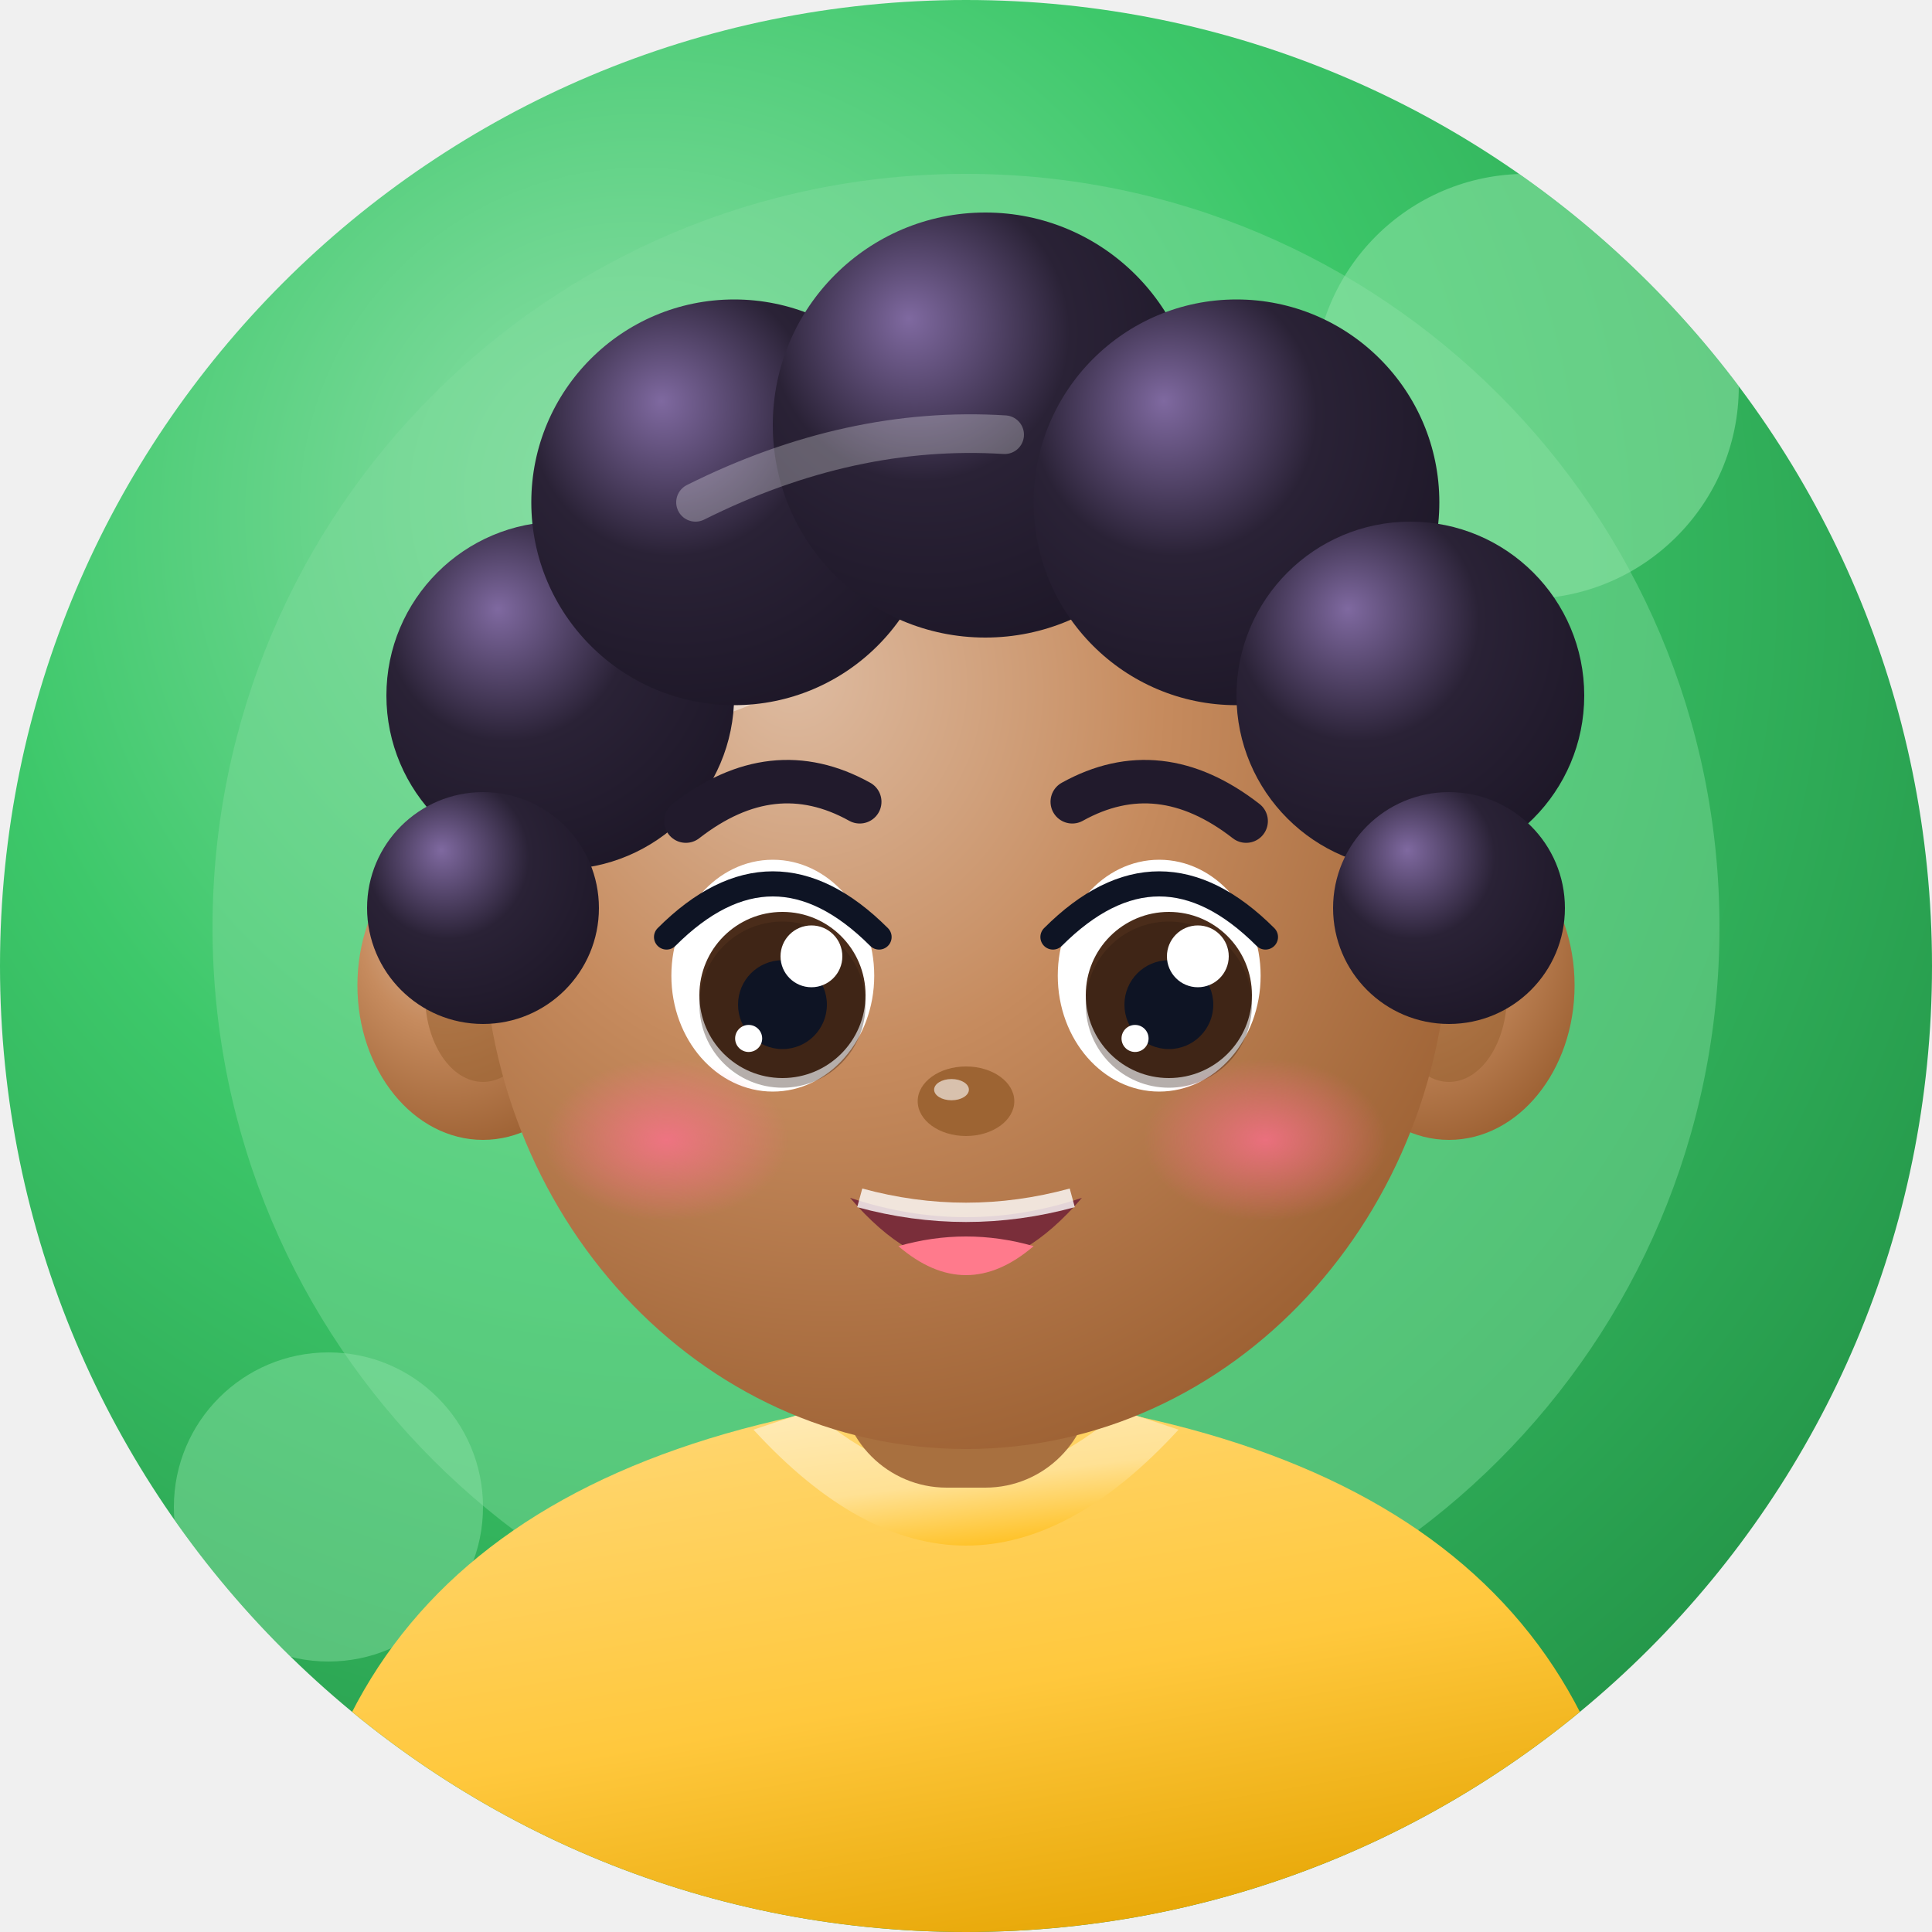
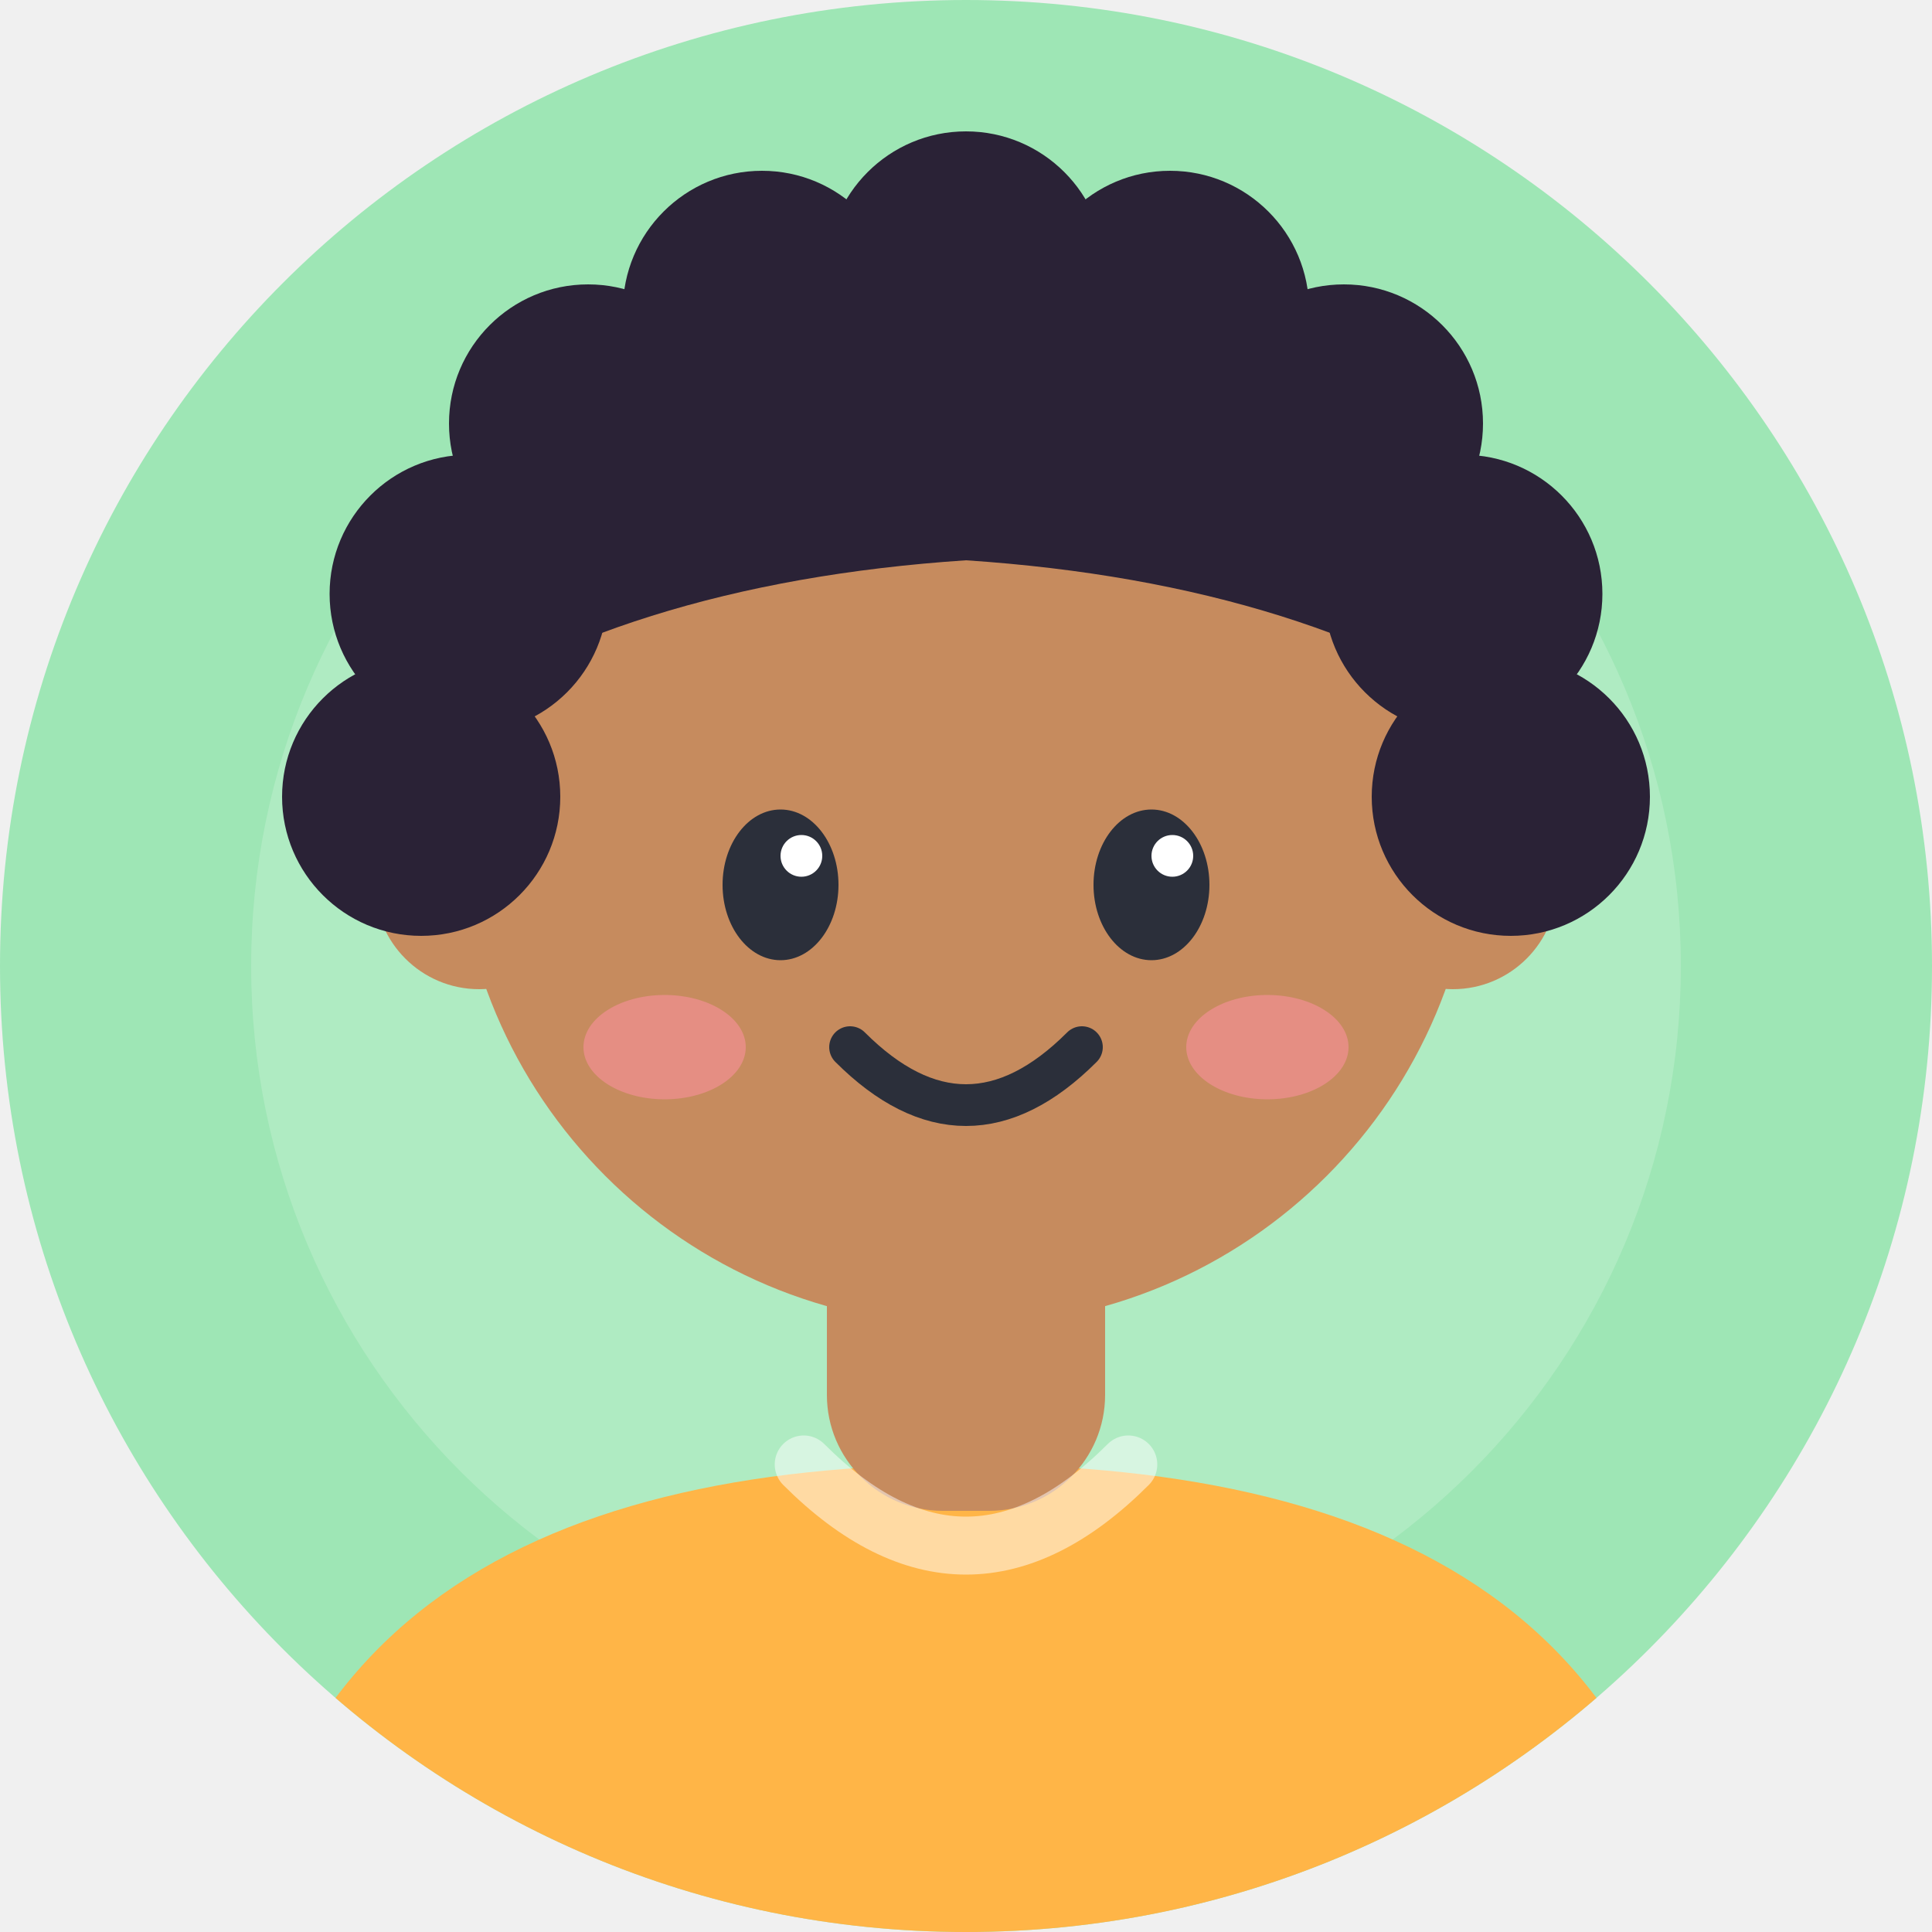
<svg xmlns="http://www.w3.org/2000/svg" width="200" height="200" viewBox="0 0 200 200">
-   <defs>
-     <radialGradient id="r3DC86A" cx="0.38" cy="0.32" r="0.78" fx="0.32" fy="0.25">
-       <stop offset="0" stop-color="#8EDFA9" />
-       <stop offset="0.45" stop-color="#3DC86A" />
-       <stop offset="1" stop-color="#219045" />
-     </radialGradient>
-     <linearGradient id="lFFC83D" x1="0.2" y1="0" x2="0.6" y2="1">
-       <stop offset="0" stop-color="#FFD877" />
-       <stop offset="0.55" stop-color="#FFC83D" />
-       <stop offset="1" stop-color="#E4A300" />
-     </linearGradient>
-     <linearGradient id="lFFE194" x1="0.2" y1="0" x2="0.6" y2="1">
-       <stop offset="0" stop-color="#FFEAB4" />
-       <stop offset="0.55" stop-color="#FFE194" />
-       <stop offset="1" stop-color="#FFC123" />
-     </linearGradient>
-     <radialGradient id="rC68B5E" cx="0.38" cy="0.32" r="0.78" fx="0.32" fy="0.25">
-       <stop offset="0" stop-color="#DEBCA2" />
-       <stop offset="0.45" stop-color="#C68B5E" />
-       <stop offset="1" stop-color="#985C2E" />
-     </radialGradient>
-     <radialGradient id="r2A2236" cx="0.38" cy="0.32" r="0.78" fx="0.32" fy="0.25">
-       <stop offset="0" stop-color="#7F69A0" />
-       <stop offset="0.45" stop-color="#2A2236" />
-       <stop offset="1" stop-color="#1C1626" />
-     </radialGradient>
-     <radialGradient id="chk" cx="0.5" cy="0.5" r="0.5">
-       <stop offset="0" stop-color="#FF6F91" stop-opacity="0.75" />
-       <stop offset="1" stop-color="#FF6F91" stop-opacity="0" />
-     </radialGradient>
-     <radialGradient id="gnd" cx="0.5" cy="0.5" r="0.5">
-       <stop offset="0" stop-color="#1F2A44" stop-opacity="0.28" />
-       <stop offset="1" stop-color="#1F2A44" stop-opacity="0" />
-     </radialGradient>
-   </defs>
  <defs>
    <clipPath id="badge">
      <circle cx="100" cy="100" r="100" />
    </clipPath>
  </defs>
  <g clip-path="url(#badge)">
-     <circle cx="100" cy="100" r="100" fill="url(#r3DC86A)" />
-     <circle cx="100" cy="96" r="78" fill="#81DB9E" opacity="0.45" />
-     <circle cx="158" cy="40" r="22" fill="#8FE3A8" opacity="0.55" />
-     <circle cx="34" cy="156" r="16" fill="#8FE3A8" opacity="0.45" />
-     <path d="M30 204 Q32 150 100 144 Q168 150 170 204Z" fill="url(#lFFC83D)" />
-     <path d="M78 148 Q100 172 122 148 L116 146 Q100 160 84 146Z" fill="url(#lFFE194)" />
-     <rect x="87" y="122" width="26" height="32" rx="11" fill="#A8703F" />
-     <ellipse cx="100" cy="128" rx="16" ry="7" fill="#83542B" opacity="0.5" />
-     <ellipse cx="50" cy="102" rx="13" ry="16" fill="url(#rC68B5E)" />
-     <ellipse cx="50" cy="103" rx="6" ry="9" fill="#996232" opacity="0.6" />
-     <ellipse cx="150" cy="102" rx="13" ry="16" fill="url(#rC68B5E)" />
-     <ellipse cx="150" cy="103" rx="6" ry="9" fill="#996232" opacity="0.6" />
-     <ellipse cx="100" cy="96" rx="50" ry="54" fill="url(#rC68B5E)" />
-     <ellipse cx="76" cy="66" rx="13" ry="7" fill="#FFFFFF" opacity="0.45" transform="rotate(-28 76 66)" />
-     <ellipse cx="74.05" cy="65.3" rx="5.85" ry="2.8" fill="#FFFFFF" opacity="0.55" transform="rotate(-28 76 66)" />
-     <circle cx="58" cy="72" r="18" fill="url(#r2A2236)" />
-     <circle cx="76" cy="52" r="21" fill="url(#r2A2236)" />
-     <circle cx="102" cy="44" r="22" fill="url(#r2A2236)" />
-     <circle cx="128" cy="52" r="21" fill="url(#r2A2236)" />
-     <circle cx="146" cy="72" r="18" fill="url(#r2A2236)" />
-     <circle cx="50" cy="94" r="12" fill="url(#r2A2236)" />
-     <circle cx="150" cy="94" r="12" fill="url(#r2A2236)" />
-     <path d="M72 52 Q88 44 104 45" fill="none" stroke="#FFFFFF" stroke-width="4" stroke-linecap="round" stroke-linejoin="round" opacity="0.28" />
-     <path d="M71 85 Q80 78 89 83" fill="none" stroke="#211A2C" stroke-width="4.5" stroke-linecap="round" stroke-linejoin="round" />
-     <path d="M111 83 Q120 78 129 85" fill="none" stroke="#211A2C" stroke-width="4.5" stroke-linecap="round" stroke-linejoin="round" />
-     <ellipse cx="80" cy="101" rx="10.5" ry="12" fill="#FFFFFF" />
-     <circle cx="81" cy="103" r="8.6" fill="#4A2C1A" />
-     <circle cx="81" cy="104" r="8.6" fill="#2A180D" opacity="0.35" />
-     <circle cx="81" cy="104" r="4.6" fill="#0E1424" />
-     <circle cx="84" cy="99" r="3.2" fill="#FFFFFF" />
-     <circle cx="77.5" cy="107.5" r="1.4" fill="#FFFFFF" />
-     <path d="M69 97 Q80 86 91 97" stroke="#0E1424" stroke-width="2.6" fill="none" stroke-linecap="round" />
-     <ellipse cx="120" cy="101" rx="10.5" ry="12" fill="#FFFFFF" />
-     <circle cx="121" cy="103" r="8.6" fill="#4A2C1A" />
-     <circle cx="121" cy="104" r="8.6" fill="#2A180D" opacity="0.35" />
-     <circle cx="121" cy="104" r="4.6" fill="#0E1424" />
-     <circle cx="124" cy="99" r="3.2" fill="#FFFFFF" />
-     <circle cx="117.5" cy="107.5" r="1.4" fill="#FFFFFF" />
-     <path d="M109 97 Q120 86 131 97" stroke="#0E1424" stroke-width="2.6" fill="none" stroke-linecap="round" />
-     <ellipse cx="100" cy="114" rx="5" ry="3.6" fill="#9D6433" />
-     <ellipse cx="98.5" cy="112.8" rx="1.8" ry="1.1" fill="#FFFFFF" opacity="0.6" />
-     <ellipse cx="69" cy="118" rx="12.6" ry="8.4" fill="url(#chk)" />
-     <ellipse cx="131" cy="118" rx="12.6" ry="8.4" fill="url(#chk)" />
-     <path d="M88 124 Q100 138 112 124 Q100 128 88 124Z" fill="#7A2E3A" />
-     <path d="M93 129 Q100 135 107 129 Q100 127 93 129Z" fill="#FF7A8C" />
-     <path d="M89 124 Q100 127 111 124" stroke="#FFFFFF" stroke-width="2" fill="none" opacity="0.8" />
+     <circle cx="100" cy="100" r="100" fill="#9EE6B5" />
+     <circle cx="100" cy="100" r="74" fill="#FFFFFF" opacity="0.18" />
+     <g transform="translate(100 118) scale(1.2) translate(-100 -118)">
+       <path d="M36 200 C36 160 62 146 100 146 C138 146 164 160 164 200 Z" fill="#FFB547" />
+       <rect x="88" y="120" width="24" height="30" rx="10" fill="#C68B5E" />
+       <path d="M86 146 Q100 160 114 146" fill="none" stroke="#FFFFFF" stroke-width="5" stroke-linecap="round" opacity="0.5" />
+       <circle cx="58" cy="96" r="9" fill="#C68B5E" />
+       <circle cx="142" cy="96" r="9" fill="#C68B5E" />
+       <circle cx="100" cy="90" r="44" fill="#C68B5E" />
+       <path d="M51.5 83.2 A49 49 0 0 1 148.5 83.2 Q130 70 100 68 Q70 70 51.5 83.2 Z" fill="#2A2236" />
+       <circle cx="53.0" cy="88.4" r="12" fill="#2A2236" />
+       <circle cx="57.1" cy="70.9" r="12" fill="#2A2236" />
+       <circle cx="67.4" cy="56.2" r="12" fill="#2A2236" />
+       <circle cx="82.4" cy="46.4" r="12" fill="#2A2236" />
+       <circle cx="100.0" cy="43.0" r="12" fill="#2A2236" />
+       <circle cx="117.6" cy="46.4" r="12" fill="#2A2236" />
+       <circle cx="132.6" cy="56.2" r="12" fill="#2A2236" />
+       <circle cx="142.9" cy="70.9" r="12" fill="#2A2236" />
+       <circle cx="147.0" cy="88.4" r="12" fill="#2A2236" />
+       <ellipse cx="84" cy="96" rx="5" ry="6.5" fill="#2B2F3A" />
+       <circle cx="85.8" cy="93.5" r="1.8" fill="#FFFFFF" />
+       <ellipse cx="116" cy="96" rx="5" ry="6.5" fill="#2B2F3A" />
+       <circle cx="117.8" cy="93.5" r="1.8" fill="#FFFFFF" />
+       <ellipse cx="74" cy="110" rx="7" ry="4.5" fill="#FF8FA3" opacity="0.55" />
+       <ellipse cx="126" cy="110" rx="7" ry="4.5" fill="#FF8FA3" opacity="0.55" />
+       <path d="M90 110 Q100 120 110 110" fill="none" stroke="#2B2F3A" stroke-width="3.6" stroke-linecap="round" />
+     </g>
  </g>
</svg>
